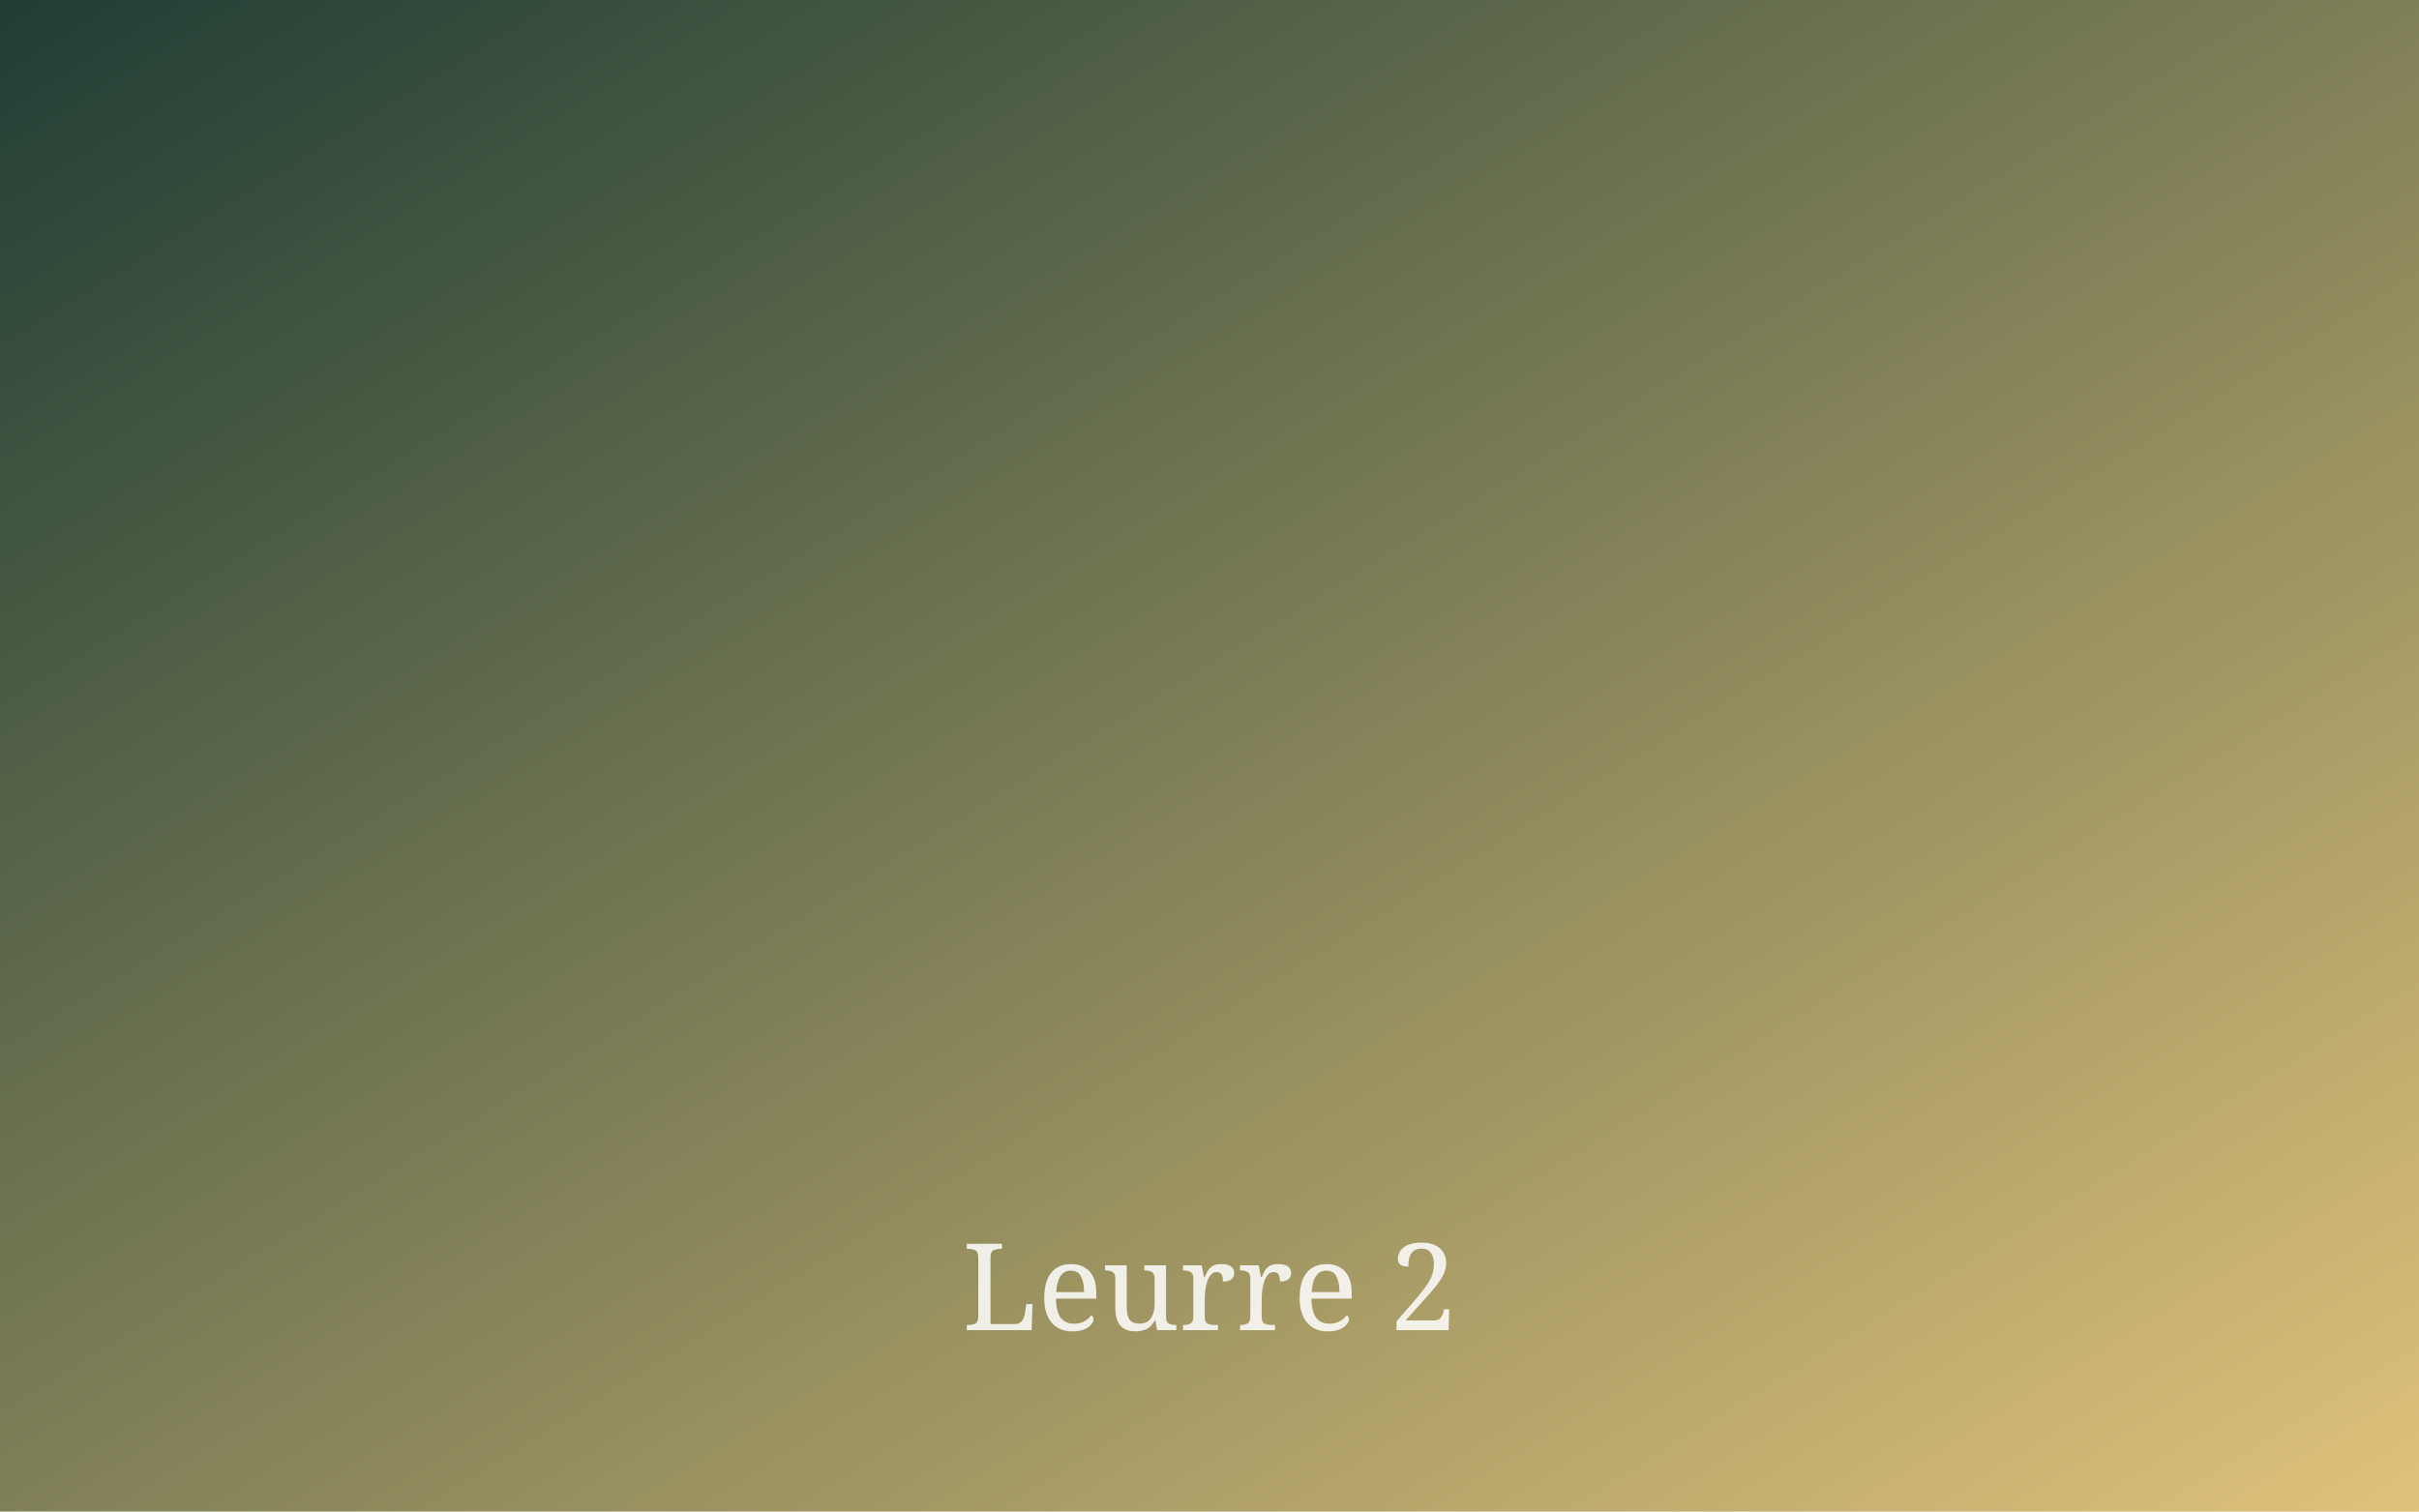
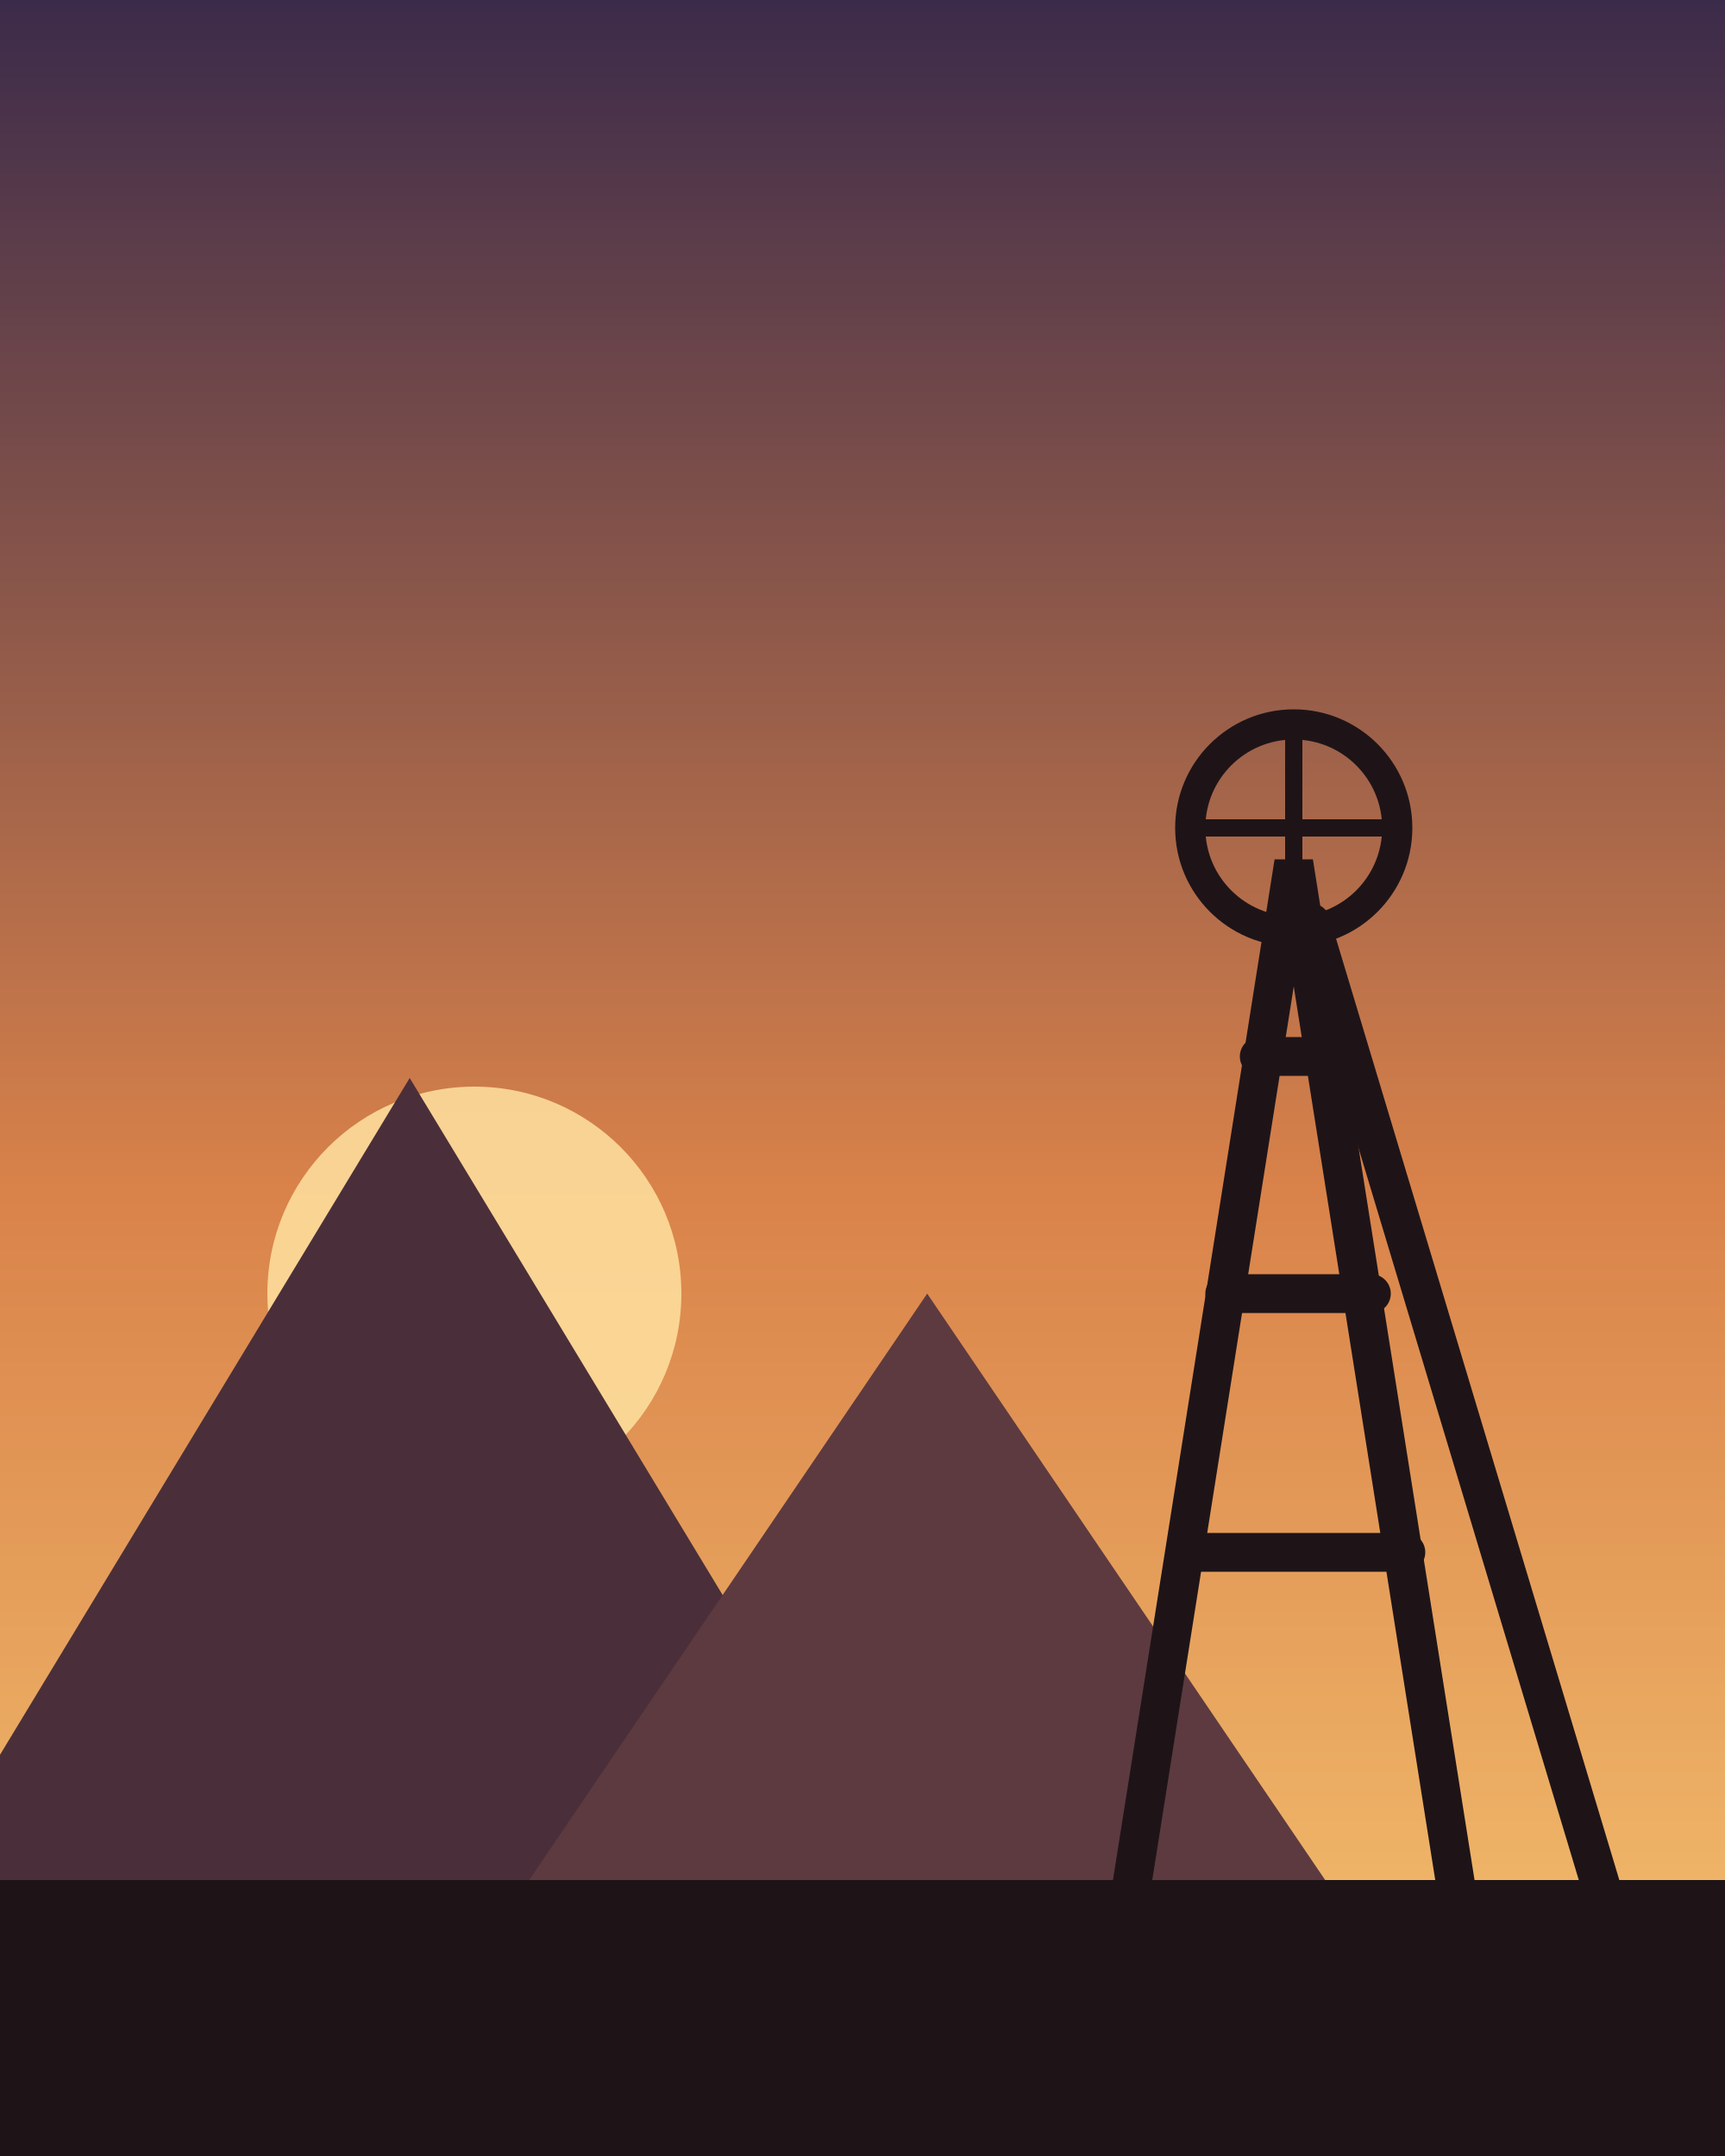
- <svg xmlns="http://www.w3.org/2000/svg" viewBox="0 0 800 500" width="800" height="500">
+ <svg xmlns="http://www.w3.org/2000/svg" viewBox="0 0 400 500">
  <defs>
-     <linearGradient id="g" x1="0" y1="0" x2="1" y2="1">
-       <stop offset="0" stop-color="#1f3d34" />
-       <stop offset="1" stop-color="#e0c27a" />
+     <linearGradient id="c" x1="0" y1="0" x2="0" y2="1">
+       <stop offset="0" stop-color="#3a2a4a" />
+       <stop offset=".55" stop-color="#d9824a" />
+       <stop offset="1" stop-color="#f7c873" />
    </linearGradient>
  </defs>
-   <rect width="800" height="500" fill="url(#g)" />
-   <text x="50%" y="440" text-anchor="middle" font-family="Georgia,serif" font-size="40" fill="#fff" fill-opacity=".85">Leurre 2</text>
+   <rect width="400" height="500" fill="url(#c)" />
+   <circle cx="110" cy="300" r="48" fill="#ffe2a0" opacity=".85" />
+   <path d="M-20 440 L95 250 L210 440 Z" fill="#4a2f3a" />
+   <path d="M120 440 L215 300 L310 440 Z" fill="#5d3a40" />
+   <g stroke="#1e1418" stroke-width="9" stroke-linecap="round" fill="none">
+     <path d="M262 440 L300 200 L338 440" />
+     <path d="M372 440 L304 214" />
+     <path d="M276 360 H326 M284 300 H318 M292 245 H310" />
+   </g>
+   <circle cx="300" cy="192" r="24" fill="none" stroke="#1e1418" stroke-width="7" />
+   <path d="M300 168 V216 M276 192 H324" stroke="#1e1418" stroke-width="4" />
+   <rect x="0" y="436" width="400" height="64" fill="#1e1418" />
</svg>
